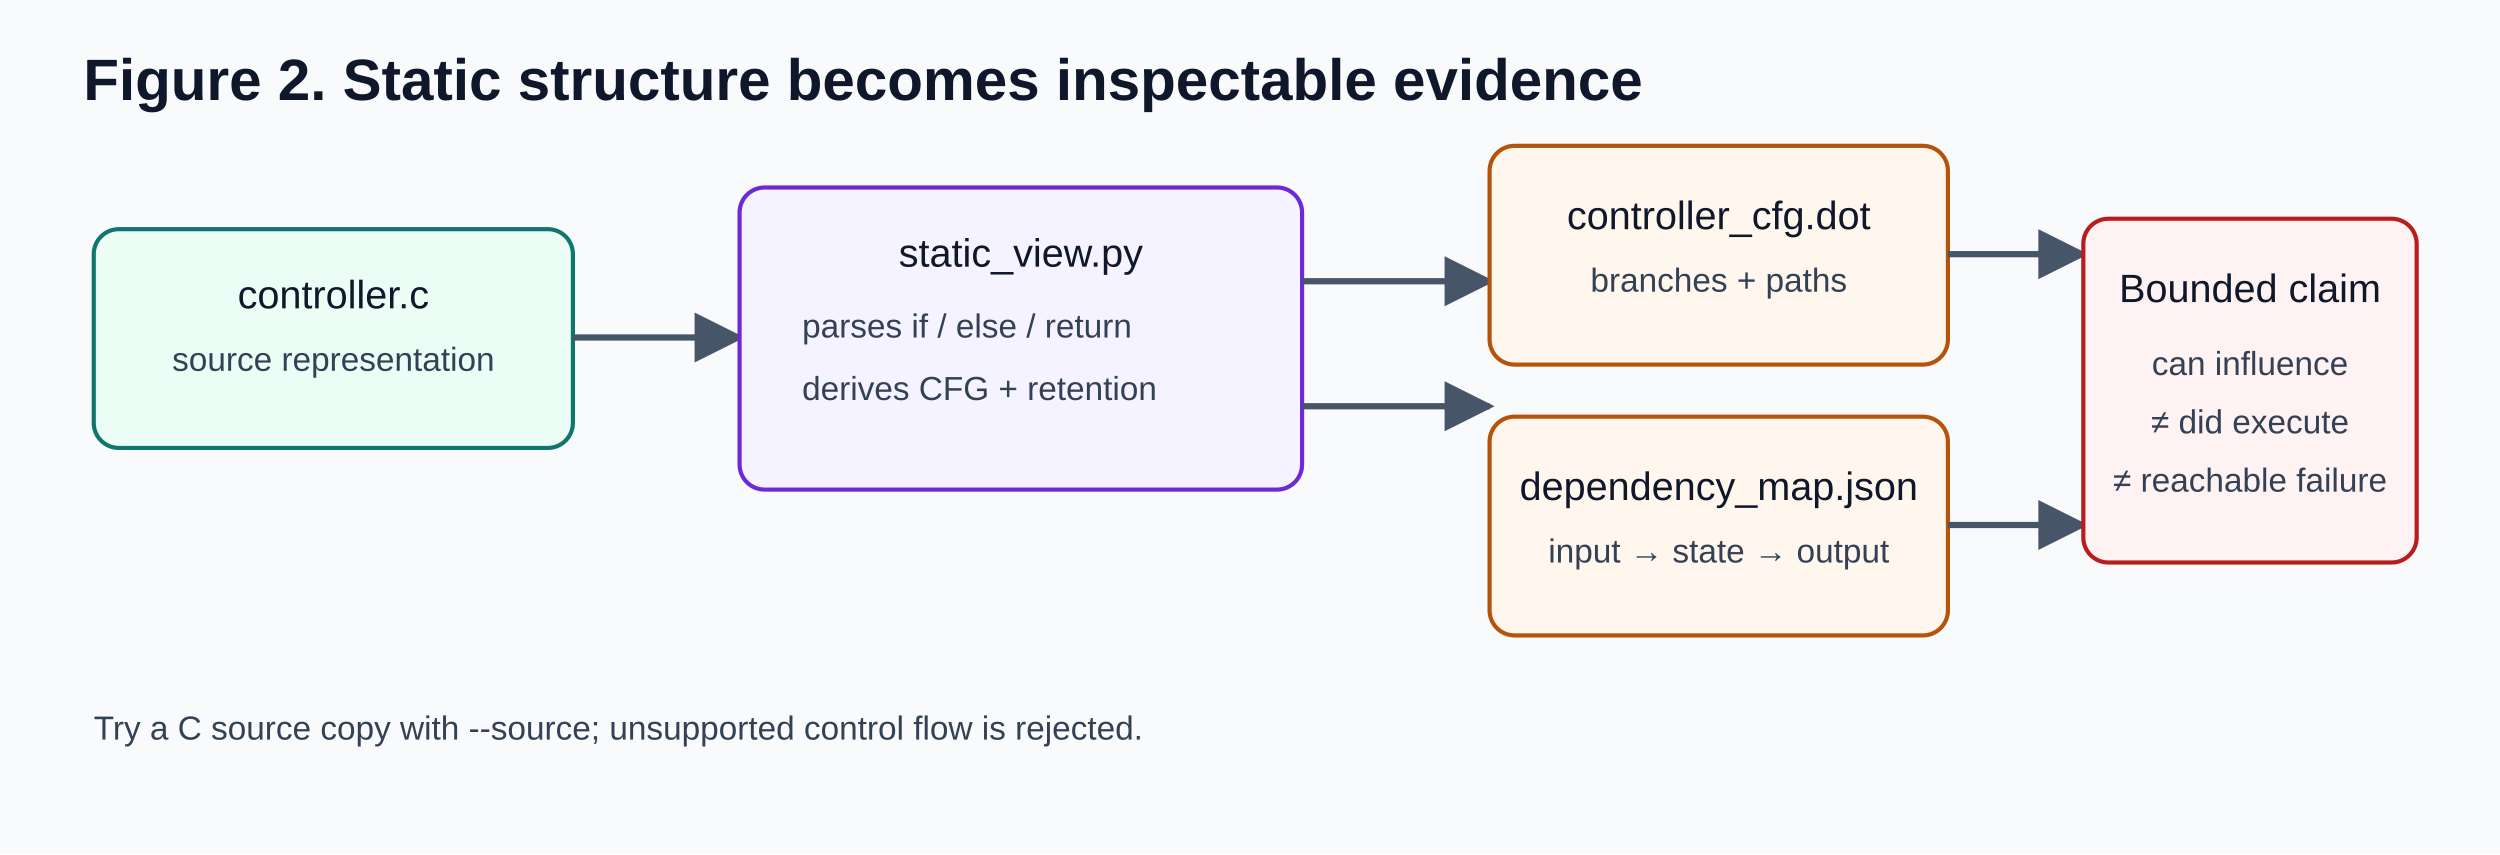
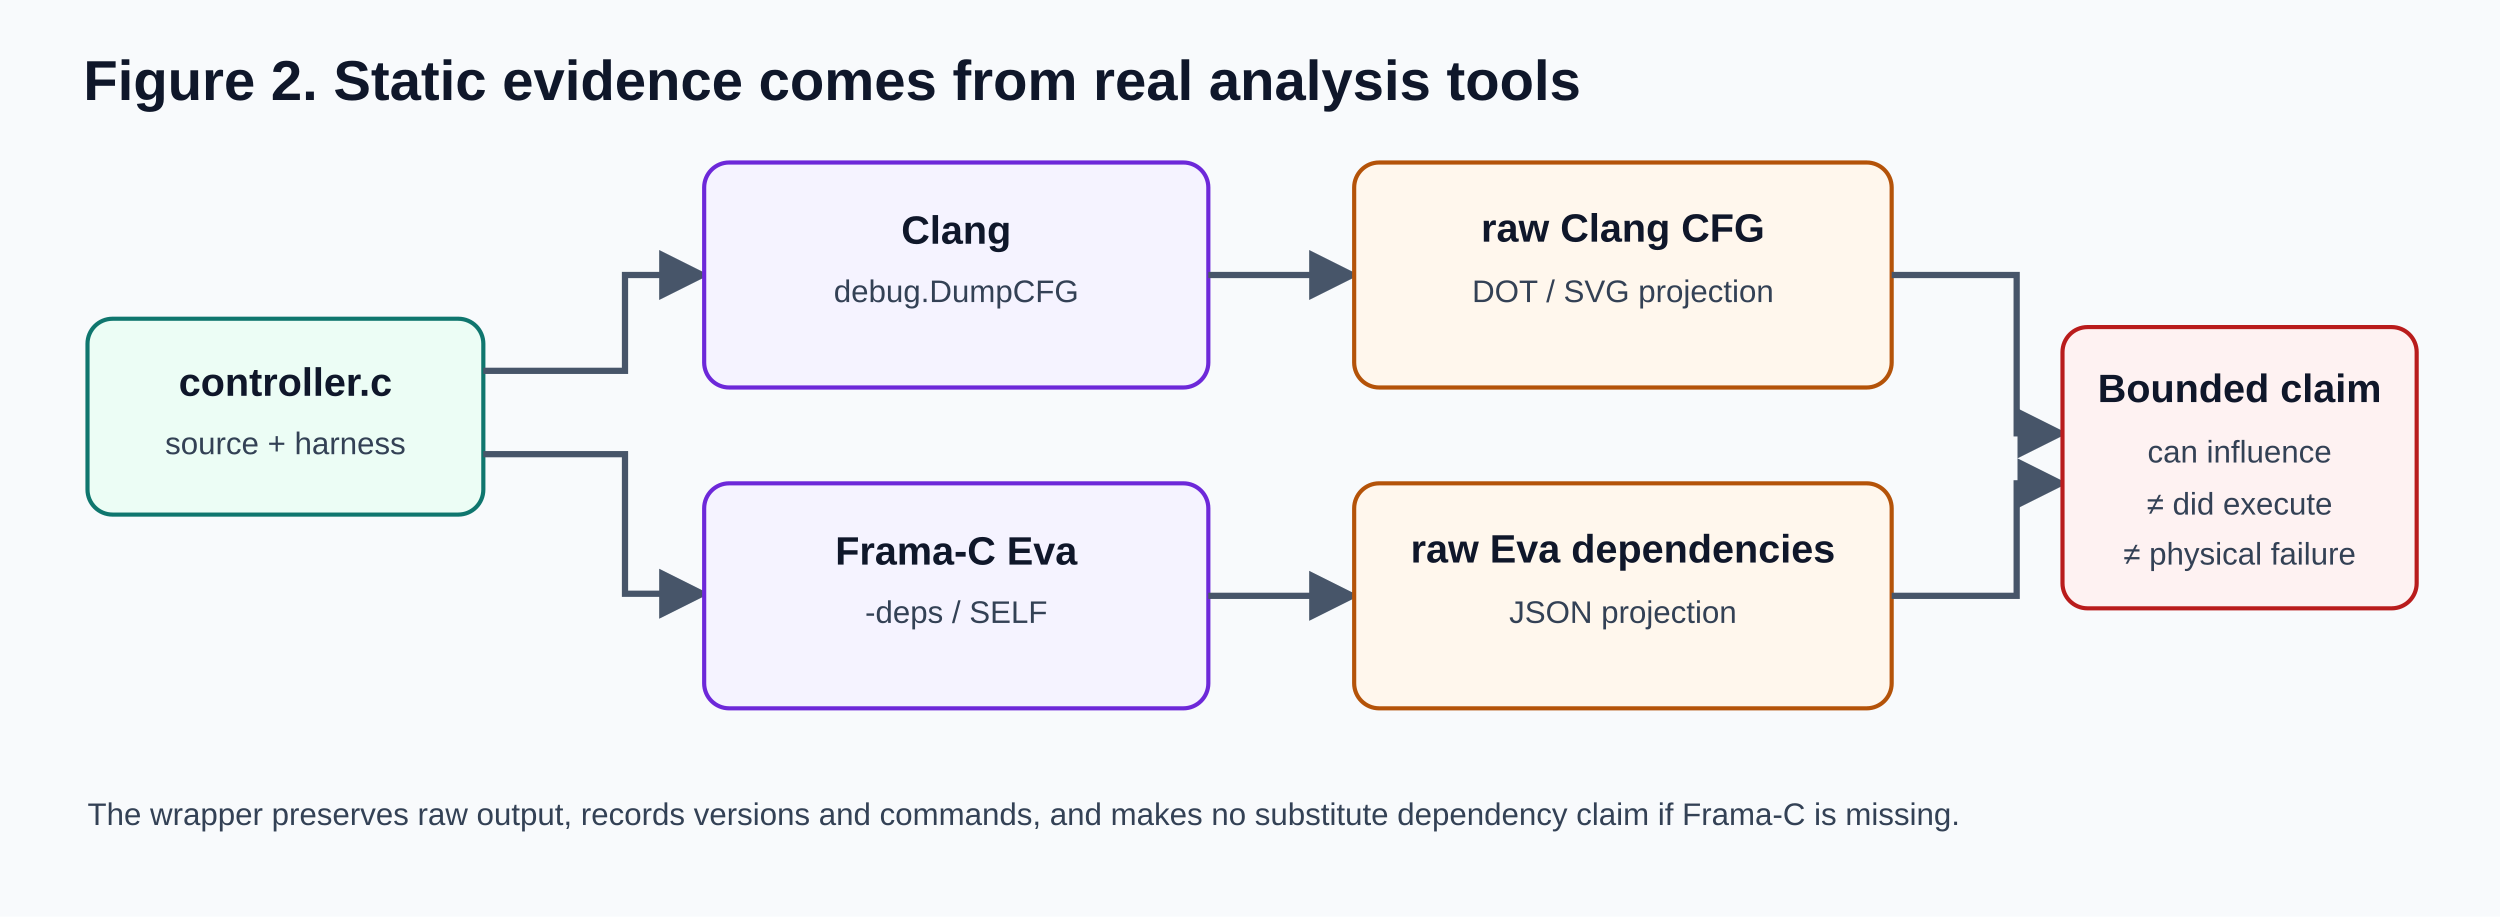
- <svg xmlns="http://www.w3.org/2000/svg" width="1200" height="410" viewBox="0 0 1200 410" role="img" aria-labelledby="title desc">
-   <rect width="1200" height="410" fill="#f8fafc" />
-   <style>text{font-family:Arial,sans-serif;fill:#0f172a}.h{font-size:28px;font-weight:700}.t{font-size:19px}.s{font-size:16px;fill:#334155}.source{fill:#ecfdf5;stroke:#0f766e;stroke-width:2}.tool{fill:#f5f3ff;stroke:#6d28d9;stroke-width:2}.artifact{fill:#fff7ed;stroke:#b45309;stroke-width:2}.warn{fill:#fef2f2;stroke:#b91c1c;stroke-width:2}.arrow{stroke:#475569;stroke-width:3;fill:none;marker-end:url(#a)}</style>
+ <svg xmlns="http://www.w3.org/2000/svg" width="1200" height="440" viewBox="0 0 1200 440" role="img" aria-labelledby="title desc">
+   <rect width="1200" height="440" fill="#f8fafc" />
+   <style>text{font-family:Arial,sans-serif;fill:#0f172a}.h{font-size:27px;font-weight:700}.t{font-size:19px;font-weight:700}.s{font-size:15px;fill:#334155}.source{fill:#ecfdf5;stroke:#0f766e;stroke-width:2}.tool{fill:#f5f3ff;stroke:#6d28d9;stroke-width:2}.artifact{fill:#fff7ed;stroke:#b45309;stroke-width:2}.warn{fill:#fef2f2;stroke:#b91c1c;stroke-width:2}.arrow{stroke:#475569;stroke-width:3;fill:none;marker-end:url(#a)}</style>
  <defs>
    <marker id="a" viewBox="0 0 10 10" refX="9" refY="5" markerWidth="8" markerHeight="8" orient="auto">
      <path d="M0 0L10 5L0 10z" fill="#475569" />
    </marker>
  </defs>
-   <text x="40" y="48" class="h">Figure 2. Static structure becomes inspectable evidence</text>
-   <rect x="45" y="110" width="230" height="105" rx="12" class="source" />
-   <text x="160" y="148" text-anchor="middle" class="t">controller.c</text>
-   <text x="160" y="178" text-anchor="middle" class="s">source representation</text>
-   <path d="M275 162H355" class="arrow" />
-   <rect x="355" y="90" width="270" height="145" rx="12" class="tool" />
-   <text x="490" y="128" text-anchor="middle" class="t">static_view.py</text>
-   <text x="385" y="162" class="s">parses if / else / return</text>
-   <text x="385" y="192" class="s">derives CFG + retention</text>
-   <path d="M625 135H715" class="arrow" />
-   <path d="M625 195H715" class="arrow" />
-   <rect x="715" y="70" width="220" height="105" rx="12" class="artifact" />
-   <text x="825" y="110" text-anchor="middle" class="t">controller_cfg.dot</text>
-   <text x="825" y="140" text-anchor="middle" class="s">branches + paths</text>
-   <rect x="715" y="200" width="220" height="105" rx="12" class="artifact" />
-   <text x="825" y="240" text-anchor="middle" class="t">dependency_map.json</text>
-   <text x="825" y="270" text-anchor="middle" class="s">input → state → output</text>
-   <path d="M935 122H1000" class="arrow" />
-   <path d="M935 252H1000" class="arrow" />
-   <rect x="1000" y="105" width="160" height="165" rx="12" class="warn" />
-   <text x="1080" y="145" text-anchor="middle" class="t">Bounded claim</text>
-   <text x="1080" y="180" text-anchor="middle" class="s">can influence</text>
-   <text x="1080" y="208" text-anchor="middle" class="s">≠ did execute</text>
-   <text x="1080" y="236" text-anchor="middle" class="s">≠ reachable failure</text>
-   <text x="45" y="355" class="s">Try a C source copy with --source; unsupported control flow is rejected.</text>
+   <text x="40" y="48" class="h">Figure 2. Static evidence comes from real analysis tools</text>
+   <rect x="42" y="153" width="190" height="94" rx="12" class="source" />
+   <text x="137" y="190" text-anchor="middle" class="t">controller.c</text>
+   <text x="137" y="218" text-anchor="middle" class="s">source + harness</text>
+   <path d="M232 178H300V132H338" class="arrow" />
+   <path d="M232 218H300V285H338" class="arrow" />
+   <rect x="338" y="78" width="242" height="108" rx="12" class="tool" />
+   <text x="459" y="117" text-anchor="middle" class="t">Clang</text>
+   <text x="459" y="145" text-anchor="middle" class="s">debug.DumpCFG</text>
+   <rect x="338" y="232" width="242" height="108" rx="12" class="tool" />
+   <text x="459" y="271" text-anchor="middle" class="t">Frama-C Eva</text>
+   <text x="459" y="299" text-anchor="middle" class="s">-deps / SELF</text>
+   <path d="M580 132H650" class="arrow" />
+   <path d="M580 286H650" class="arrow" />
+   <rect x="650" y="78" width="258" height="108" rx="12" class="artifact" />
+   <text x="779" y="116" text-anchor="middle" class="t">raw Clang CFG</text>
+   <text x="779" y="145" text-anchor="middle" class="s">DOT / SVG projection</text>
+   <rect x="650" y="232" width="258" height="108" rx="12" class="artifact" />
+   <text x="779" y="270" text-anchor="middle" class="t">raw Eva dependencies</text>
+   <text x="779" y="299" text-anchor="middle" class="s">JSON projection</text>
+   <path d="M908 132H968V208H990" class="arrow" />
+   <path d="M908 286H968V232H990" class="arrow" />
+   <rect x="990" y="157" width="170" height="135" rx="12" class="warn" />
+   <text x="1075" y="193" text-anchor="middle" class="t">Bounded claim</text>
+   <text x="1075" y="222" text-anchor="middle" class="s">can influence</text>
+   <text x="1075" y="247" text-anchor="middle" class="s">≠ did execute</text>
+   <text x="1075" y="271" text-anchor="middle" class="s">≠ physical failure</text>
+   <text x="42" y="396" class="s">The wrapper preserves raw output, records versions and commands, and makes no substitute dependency claim if Frama-C is missing.</text>
</svg>
